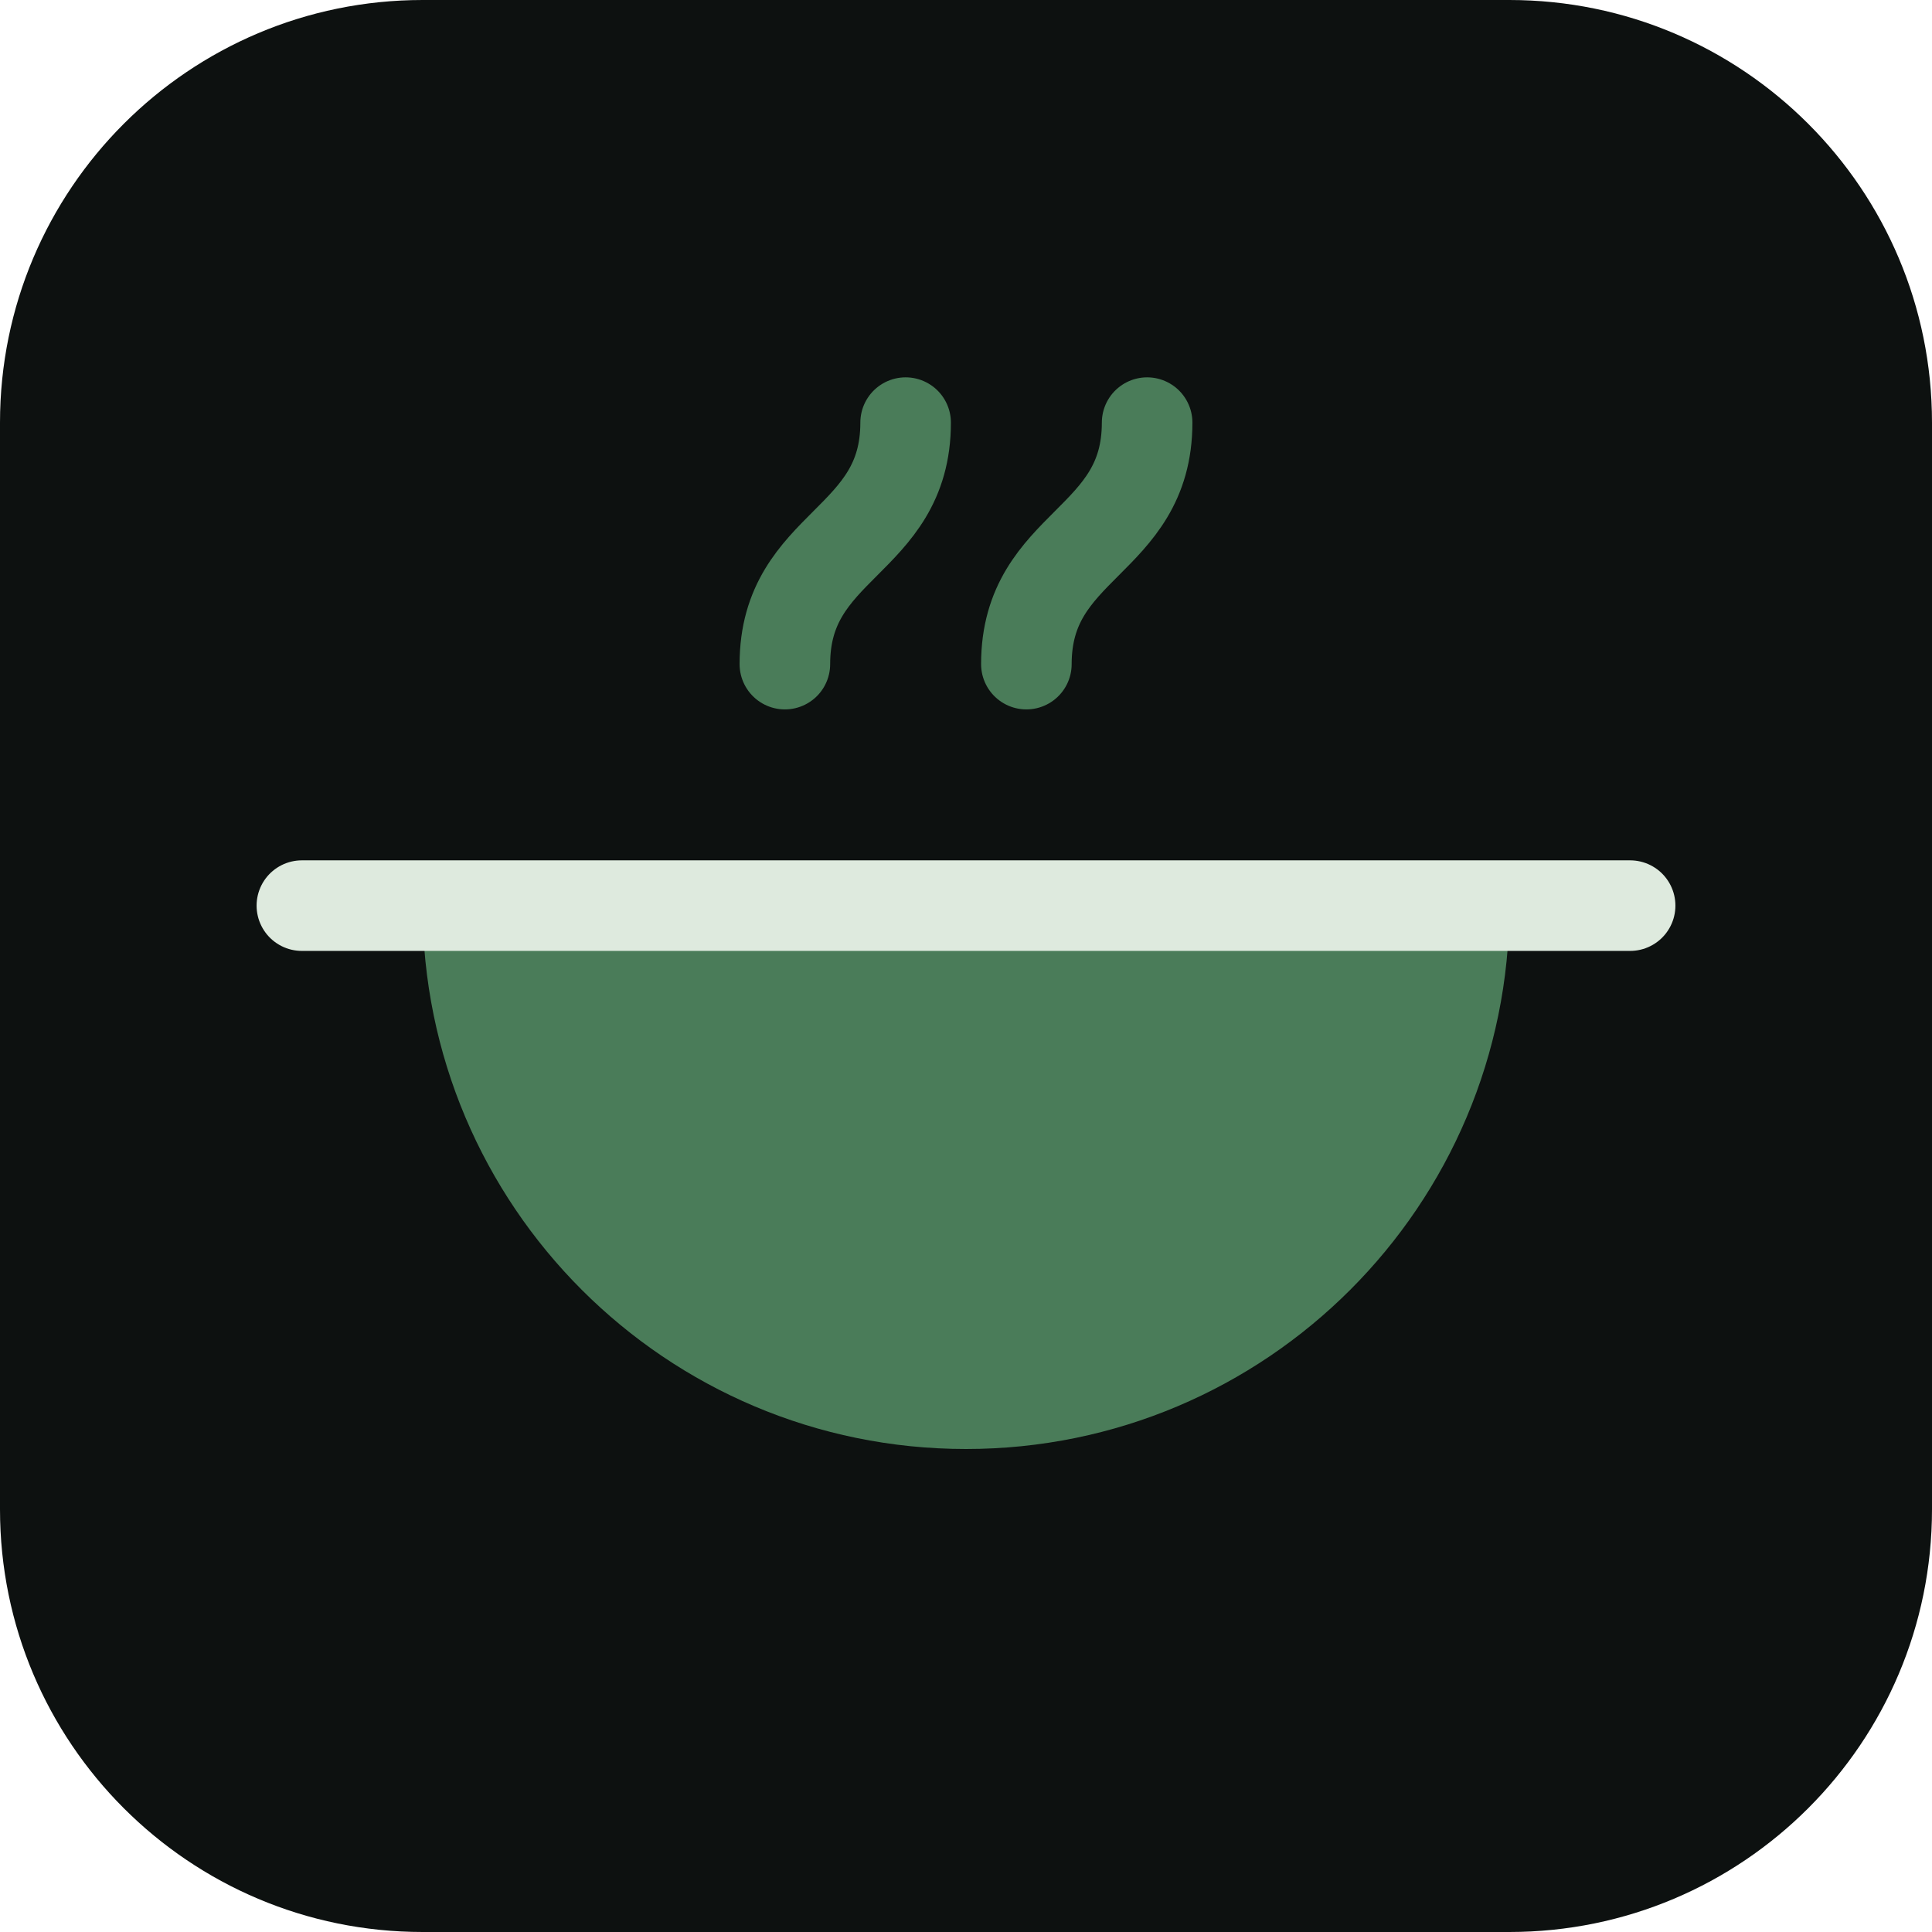
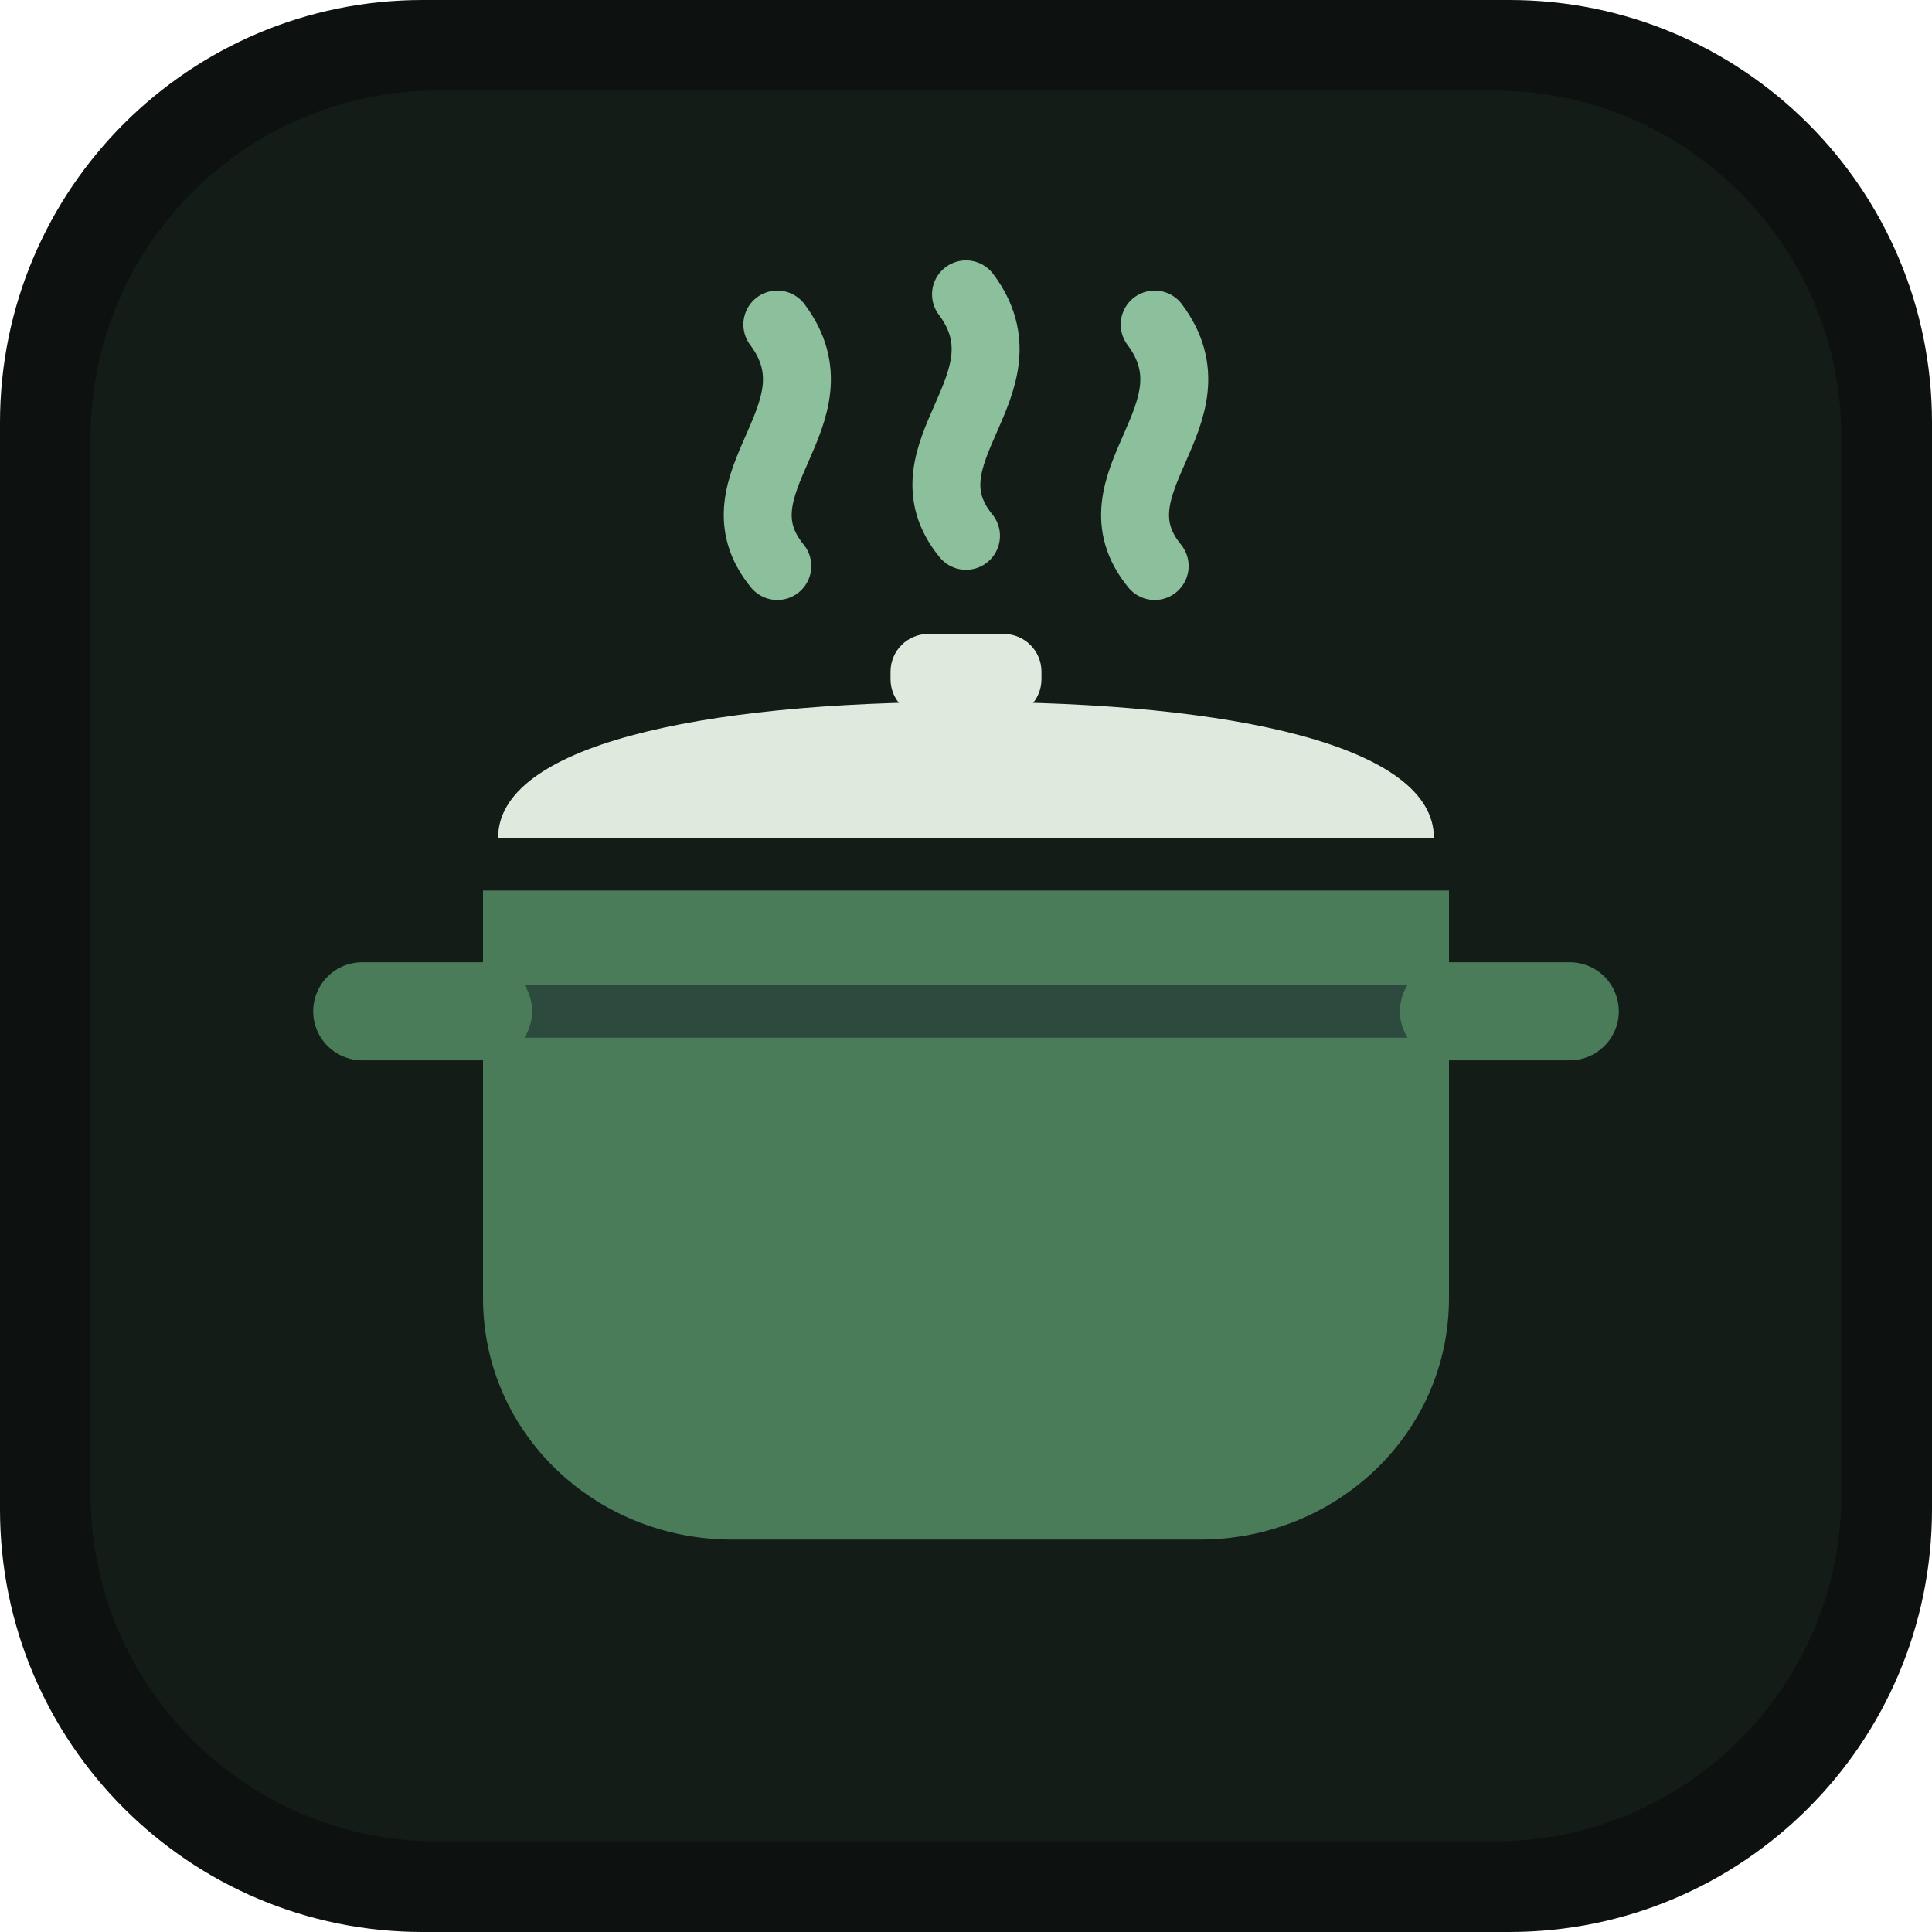
- <svg xmlns="http://www.w3.org/2000/svg" viewBox="0 0 64 64">
-   <rect width="64" height="64" rx="14" fill="#0d1110" />
-   <path d="M14 30h36a18 18 0 0 1-36 0z" fill="#4a7c59" />
-   <path d="M10 30h44" stroke="#deeade" stroke-width="3" stroke-linecap="round" />
-   <path d="M26 22c0-4 4-4 4-8M34 22c0-4 4-4 4-8" stroke="#4a7c59" stroke-width="3" fill="none" stroke-linecap="round" />
+ <svg xmlns="http://www.w3.org/2000/svg" viewBox="0 0 512 512">
+   <rect width="512" height="512" rx="112" fill="#0d1110" />
+   <rect x="24" y="24" width="464" height="464" rx="92" fill="#141c17" />
+   <path d="M206 150c-18-22 18-40 0-64M256 142c-18-22 18-40 0-64M306 150c-18-22 18-40 0-64" fill="none" stroke="#8cc09c" stroke-width="18" stroke-linecap="round" />
+   <rect x="236" y="168" width="40" height="22" rx="10" fill="#deeade" />
+   <path d="M132 222c0-24 52-36 124-36s124 12 124 36z" fill="#deeade" />
+   <path d="M128 236h256v108c0 36-30 64-66 64H194c-36 0-66-28-66-64z" fill="#4a7c59" />
+   <path d="M128 268h256" stroke="#2d4a3e" stroke-width="14" />
+   <path d="M128 268H96M384 268h32" stroke="#4a7c59" stroke-width="26" stroke-linecap="round" />
</svg>
